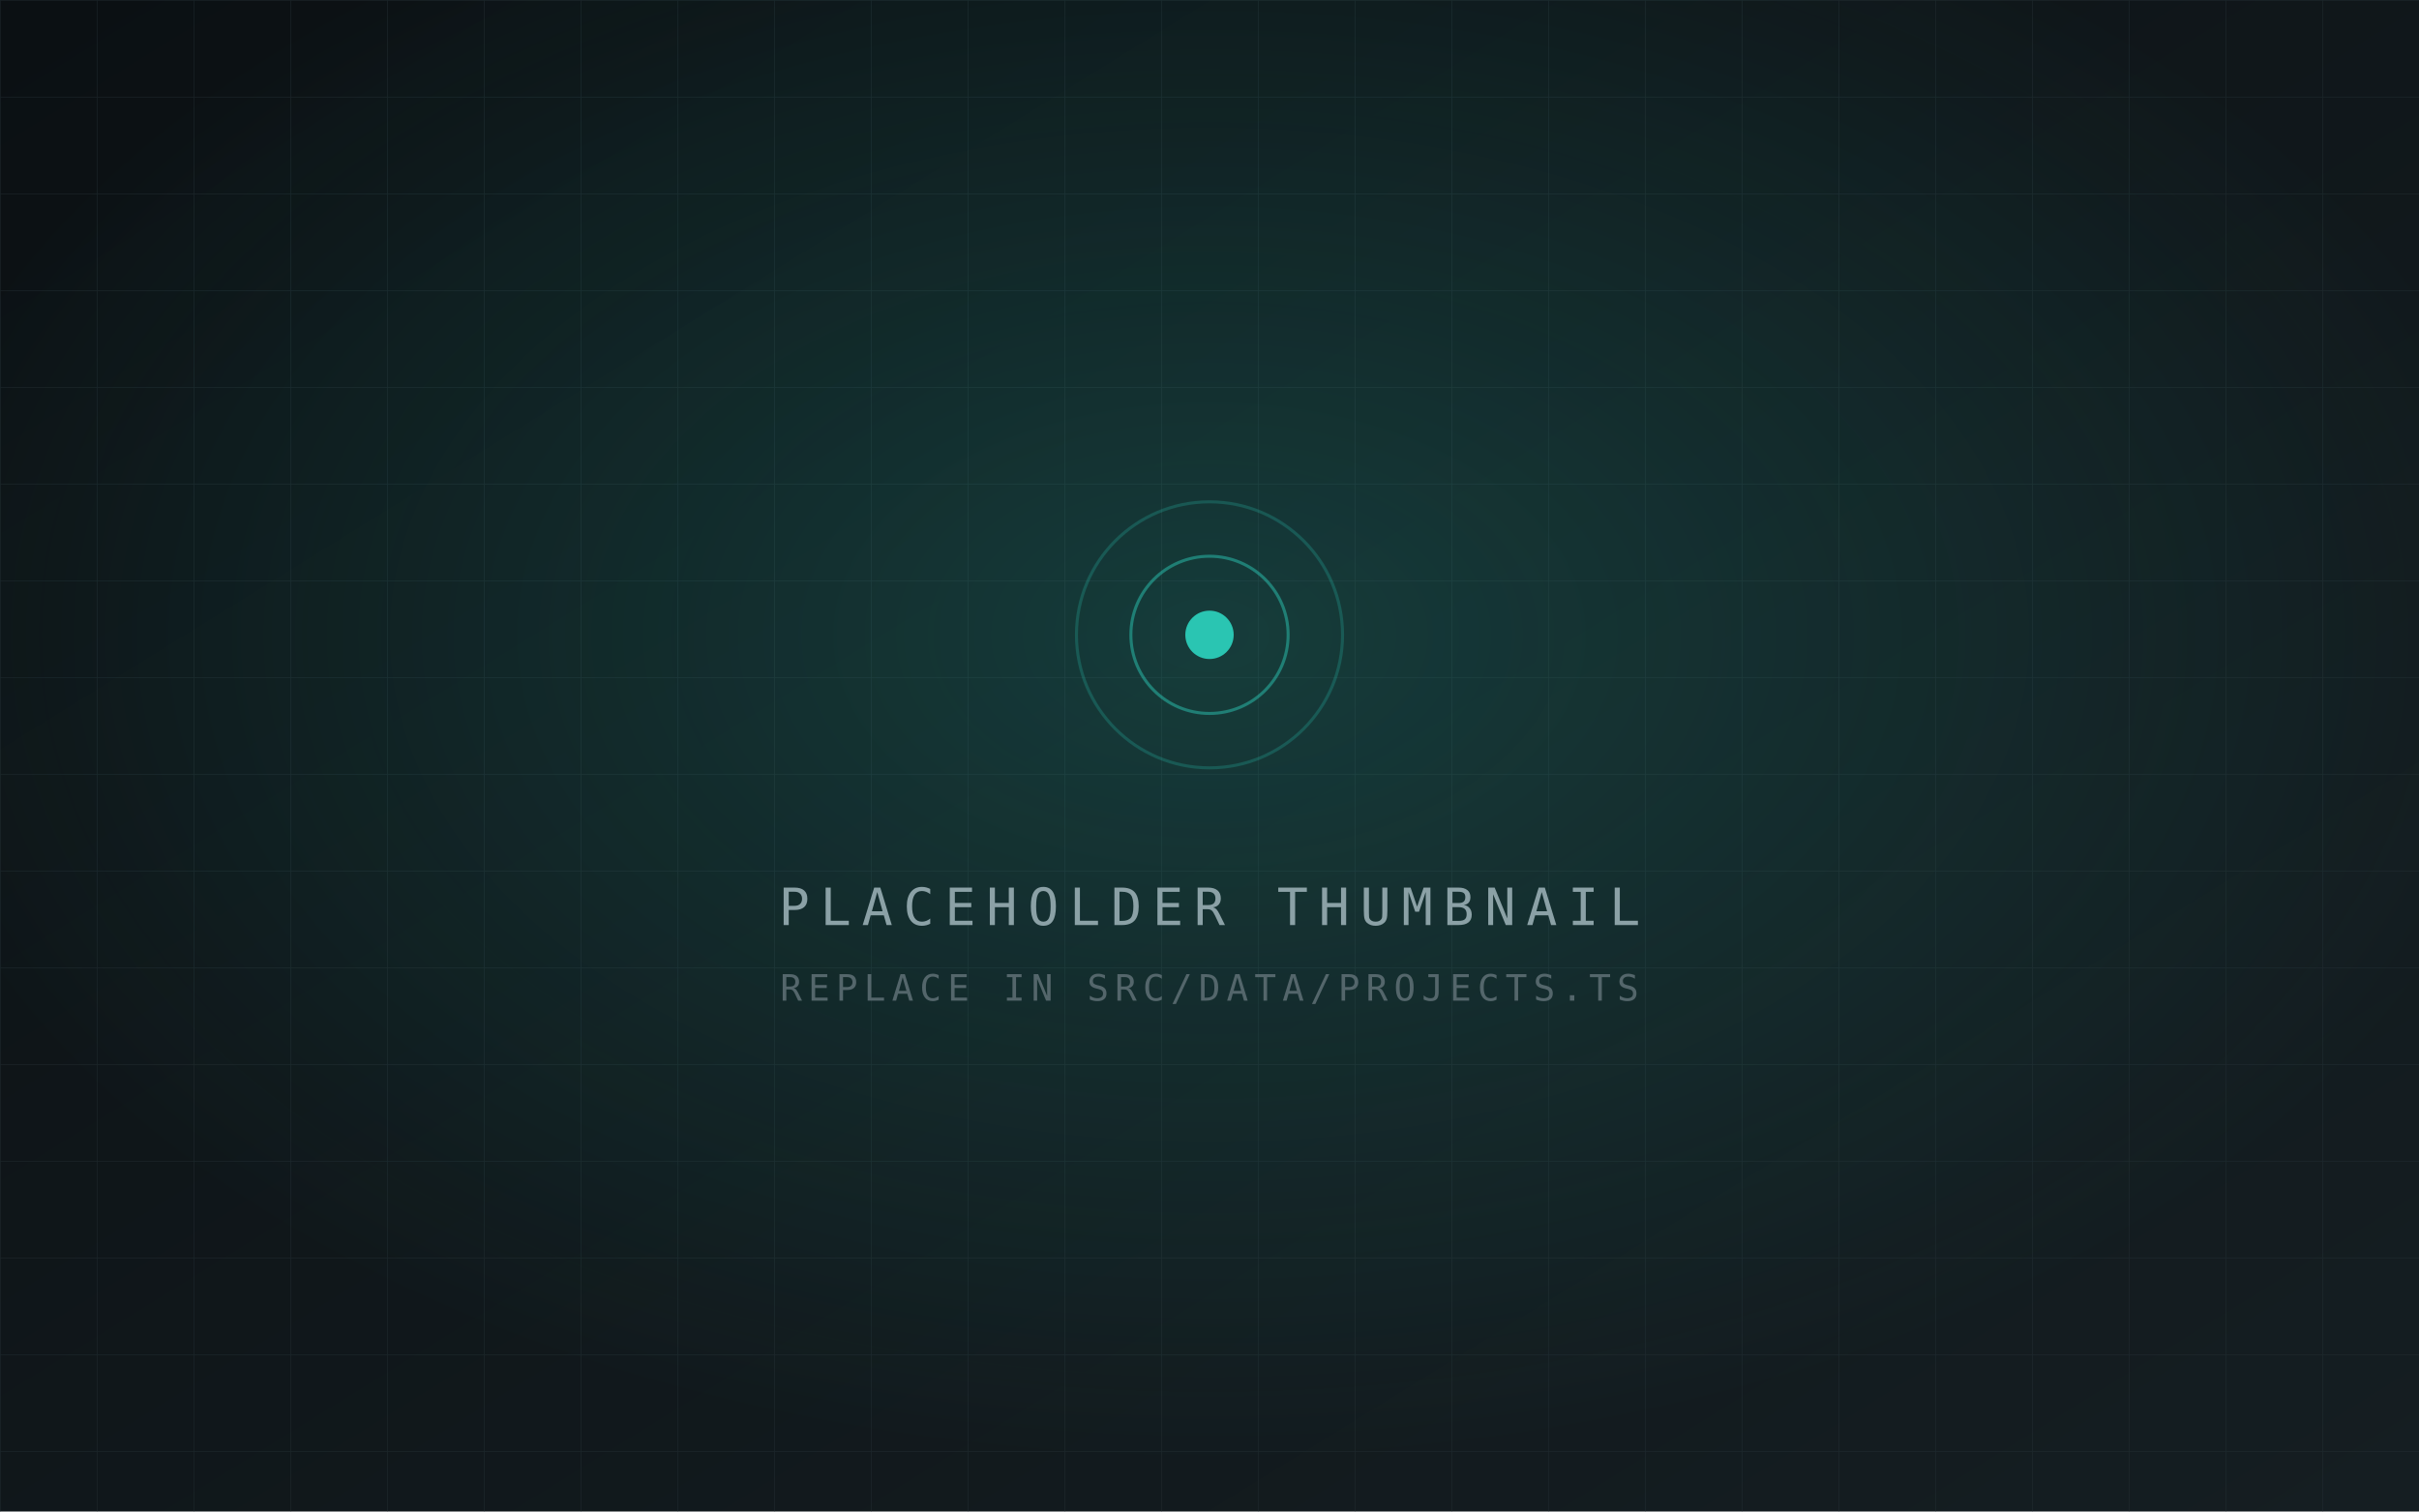
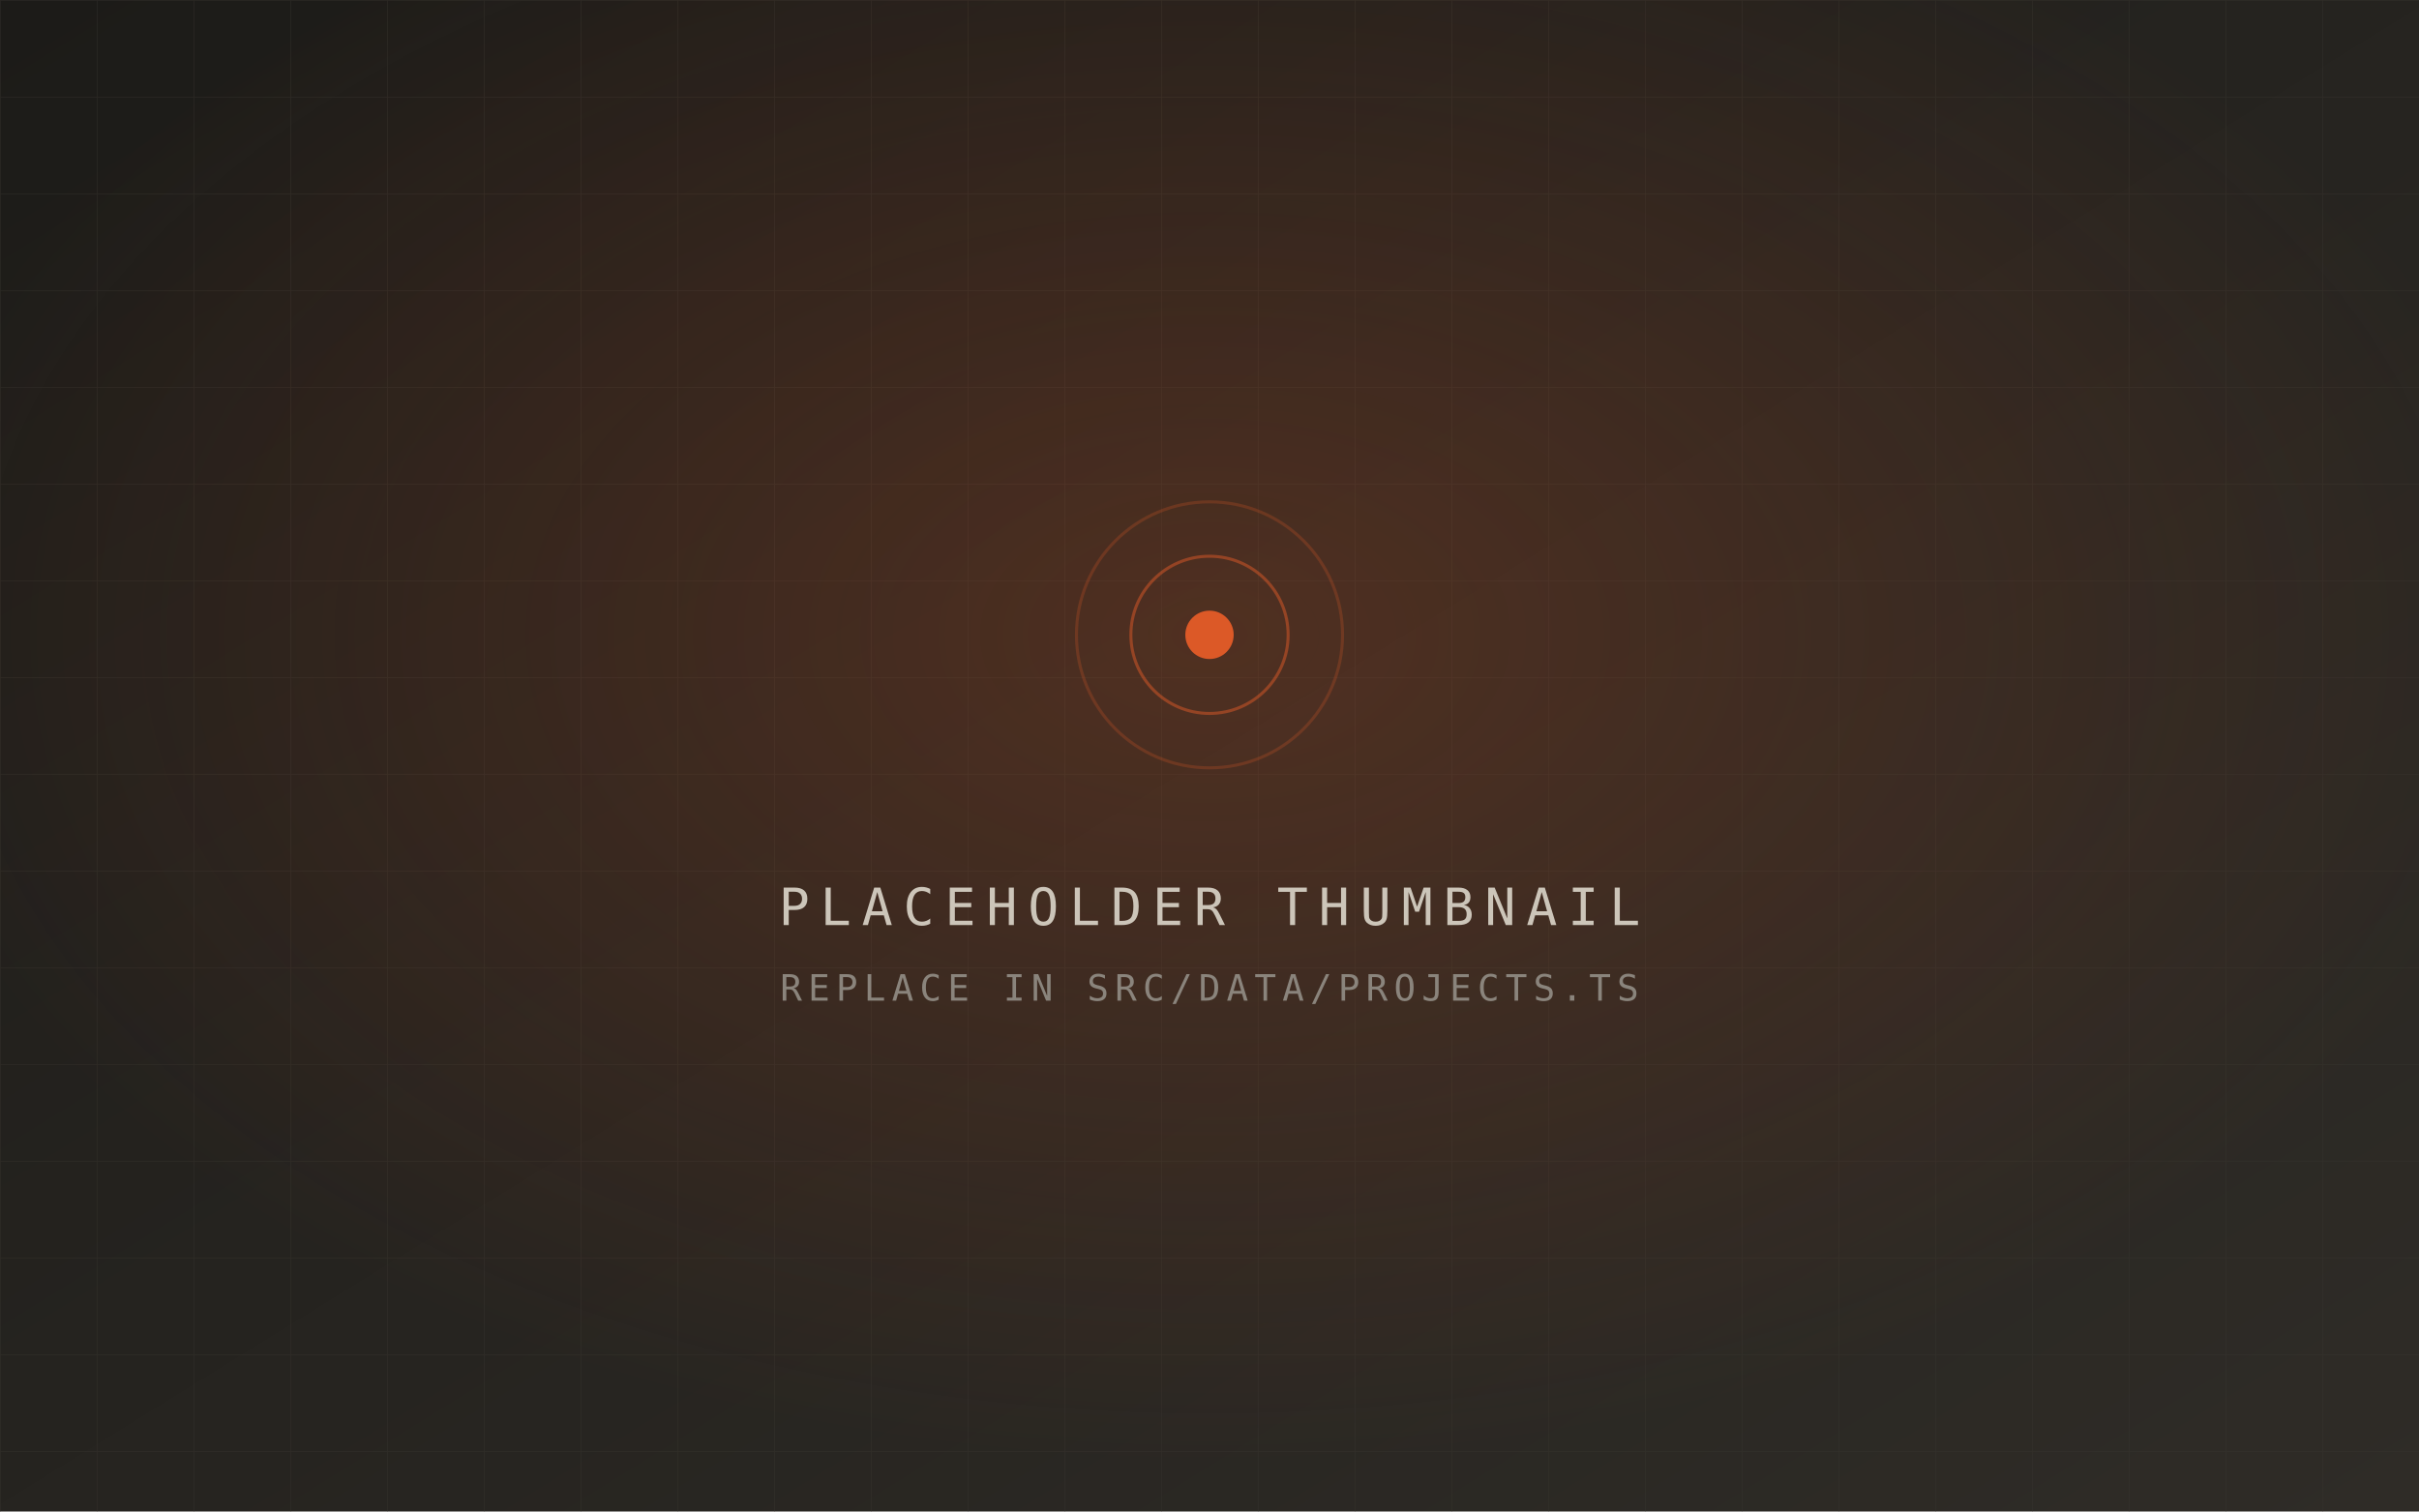
<svg xmlns="http://www.w3.org/2000/svg" width="1600" height="1000" viewBox="0 0 1600 1000" role="img" aria-label="Allora placeholder thumbnail">
  <defs>
    <linearGradient id="bg-p" x1="0" y1="0" x2="1" y2="1">
-       <stop offset="0" stop-color="#0b1013" />
-       <stop offset="1" stop-color="#151e22" />
+       <stop offset="0" stop-color="#1c1b18" />
+       <stop offset="1" stop-color="#2f2c27" />
    </linearGradient>
    <pattern id="grid-p" width="64" height="64" patternUnits="userSpaceOnUse">
-       <path d="M64 0H0V64" fill="none" stroke="#26343a" stroke-width="1" />
+       <path d="M64 0H0V64" fill="none" stroke="#3a362f" stroke-width="1" />
    </pattern>
    <radialGradient id="glow-p" cx="0.5" cy="0.42" r="0.55">
-       <stop offset="0" stop-color="#2dd4bf" stop-opacity="0.20" />
-       <stop offset="1" stop-color="#2dd4bf" stop-opacity="0" />
+       <stop offset="0" stop-color="#eb5e28" stop-opacity="0.22" />
+       <stop offset="1" stop-color="#eb5e28" stop-opacity="0" />
    </radialGradient>
  </defs>
  <rect width="1600" height="1000" fill="url(#bg-p)" />
  <rect width="1600" height="1000" fill="url(#grid-p)" opacity="0.45" />
  <rect width="1600" height="1000" fill="url(#glow-p)" />
  <g transform="translate(800 420)">
-     <circle r="16" fill="#2dd4bf" fill-opacity="0.9" />
-     <circle r="52" fill="none" stroke="#2dd4bf" stroke-opacity="0.45" stroke-width="2" />
-     <circle r="88" fill="none" stroke="#2dd4bf" stroke-opacity="0.22" stroke-width="2" />
+     <circle r="16" fill="#eb5e28" fill-opacity="0.9" />
+     <circle r="52" fill="none" stroke="#eb5e28" stroke-opacity="0.45" stroke-width="2" />
+     <circle r="88" fill="none" stroke="#eb5e28" stroke-opacity="0.22" stroke-width="2" />
  </g>
-   <text x="800" y="612" text-anchor="middle" font-family="ui-monospace, SFMono-Regular, 'SF Mono', Menlo, Consolas, monospace" font-size="34" letter-spacing="7" fill="#8ba1a6">PLACEHOLDER THUMBNAIL</text>
-   <text x="800" y="662" text-anchor="middle" font-family="ui-monospace, SFMono-Regular, 'SF Mono', Menlo, Consolas, monospace" font-size="24" letter-spacing="4" fill="#54666b">REPLACE IN SRC/DATA/PROJECTS.TS</text>
+   <text x="800" y="612" text-anchor="middle" font-family="ui-monospace, SFMono-Regular, 'SF Mono', Menlo, Consolas, monospace" font-size="34" letter-spacing="7" fill="#ccc5b9">PLACEHOLDER THUMBNAIL</text>
+   <text x="800" y="662" text-anchor="middle" font-family="ui-monospace, SFMono-Regular, 'SF Mono', Menlo, Consolas, monospace" font-size="24" letter-spacing="4" fill="#8a847c">REPLACE IN SRC/DATA/PROJECTS.TS</text>
</svg>
